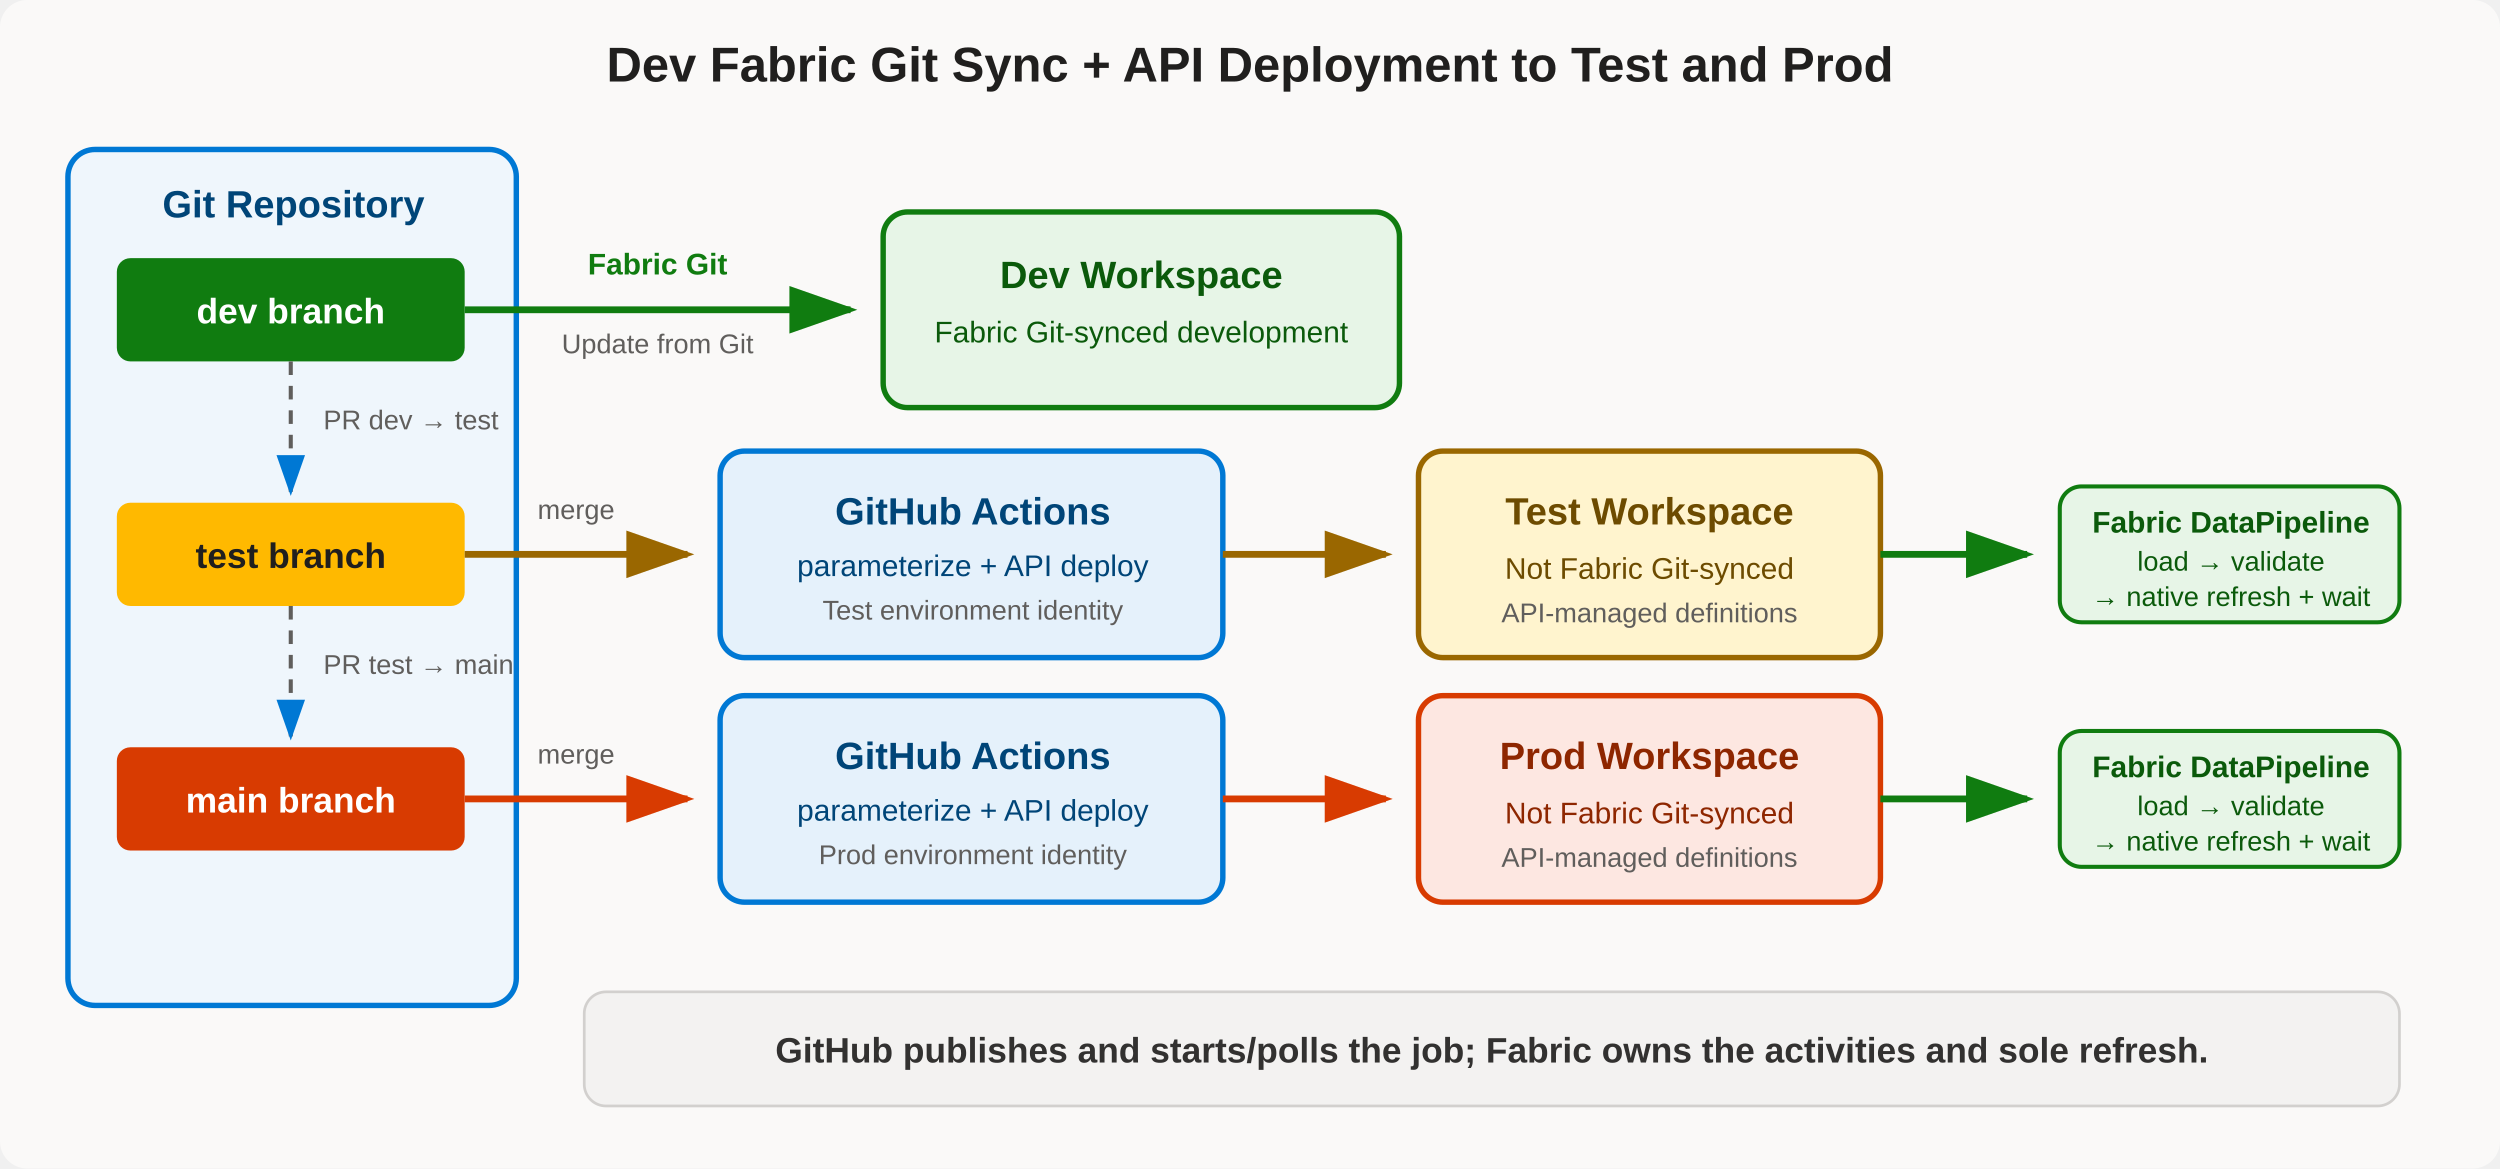
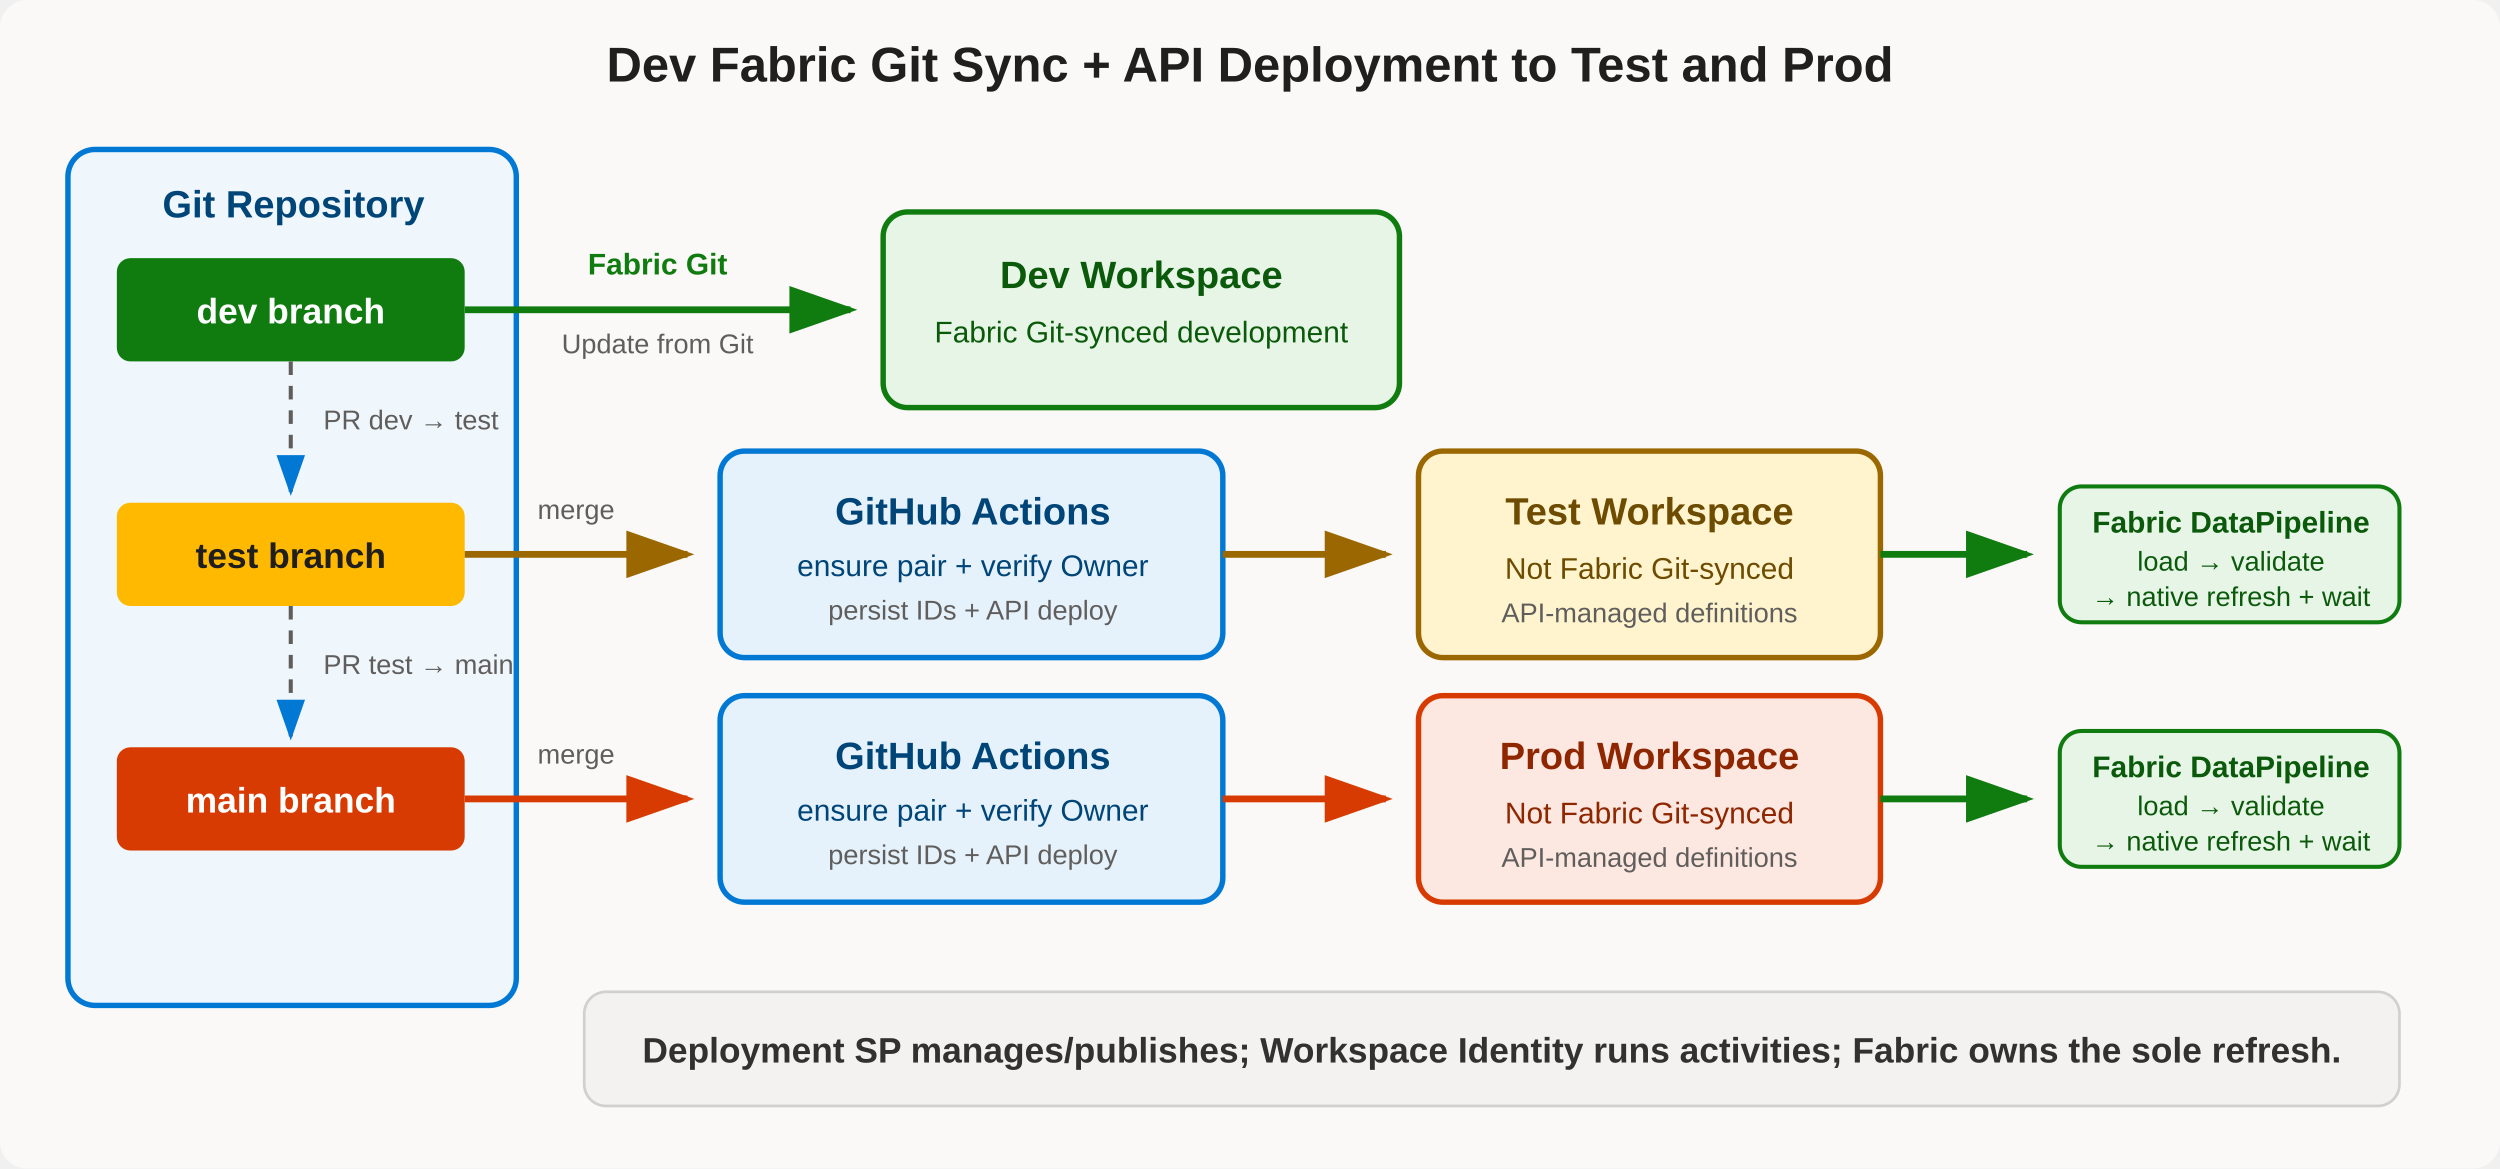
<svg xmlns="http://www.w3.org/2000/svg" viewBox="0 0 920 430" font-family="Segoe UI, Arial, sans-serif">
  <defs>
    <marker id="arrowBlue" markerWidth="10" markerHeight="7" refX="9" refY="3.5" orient="auto">
      <polygon points="0 0, 10 3.5, 0 7" fill="#0078d4" />
    </marker>
    <marker id="arrowGreen" markerWidth="10" markerHeight="7" refX="9" refY="3.5" orient="auto">
      <polygon points="0 0, 10 3.5, 0 7" fill="#107c10" />
    </marker>
    <marker id="arrowAmber" markerWidth="10" markerHeight="7" refX="9" refY="3.5" orient="auto">
      <polygon points="0 0, 10 3.5, 0 7" fill="#9a6700" />
    </marker>
    <marker id="arrowRed" markerWidth="10" markerHeight="7" refX="9" refY="3.5" orient="auto">
      <polygon points="0 0, 10 3.5, 0 7" fill="#d83b01" />
    </marker>
  </defs>
  <rect width="920" height="430" rx="10" fill="#faf9f8" />
  <text x="460" y="30" text-anchor="middle" font-size="18" font-weight="600" fill="#201f1e">
    Dev Fabric Git Sync + API Deployment to Test and Prod
  </text>
  <rect x="25" y="55" width="165" height="315" rx="10" fill="#eff6fc" stroke="#0078d4" stroke-width="2" />
  <text x="108" y="80" text-anchor="middle" font-size="14" font-weight="600" fill="#004578">Git Repository</text>
  <rect x="43" y="95" width="128" height="38" rx="5" fill="#107c10" />
  <text x="107" y="119" text-anchor="middle" font-size="13" font-weight="600" fill="#ffffff">dev branch</text>
  <line x1="107" y1="133" x2="107" y2="181" stroke="#605e5c" stroke-width="1.5" stroke-dasharray="5,4" marker-end="url(#arrowBlue)" />
  <text x="119" y="158" font-size="10" fill="#605e5c">PR dev → test</text>
  <rect x="43" y="185" width="128" height="38" rx="5" fill="#ffb900" />
  <text x="107" y="209" text-anchor="middle" font-size="13" font-weight="600" fill="#201f1e">test branch</text>
  <line x1="107" y1="223" x2="107" y2="271" stroke="#605e5c" stroke-width="1.5" stroke-dasharray="5,4" marker-end="url(#arrowBlue)" />
  <text x="119" y="248" font-size="10" fill="#605e5c">PR test → main</text>
  <rect x="43" y="275" width="128" height="38" rx="5" fill="#d83b01" />
  <text x="107" y="299" text-anchor="middle" font-size="13" font-weight="600" fill="#ffffff">main branch</text>
  <line x1="171" y1="114" x2="313" y2="114" stroke="#107c10" stroke-width="2.5" marker-end="url(#arrowGreen)" />
  <text x="242" y="101" text-anchor="middle" font-size="11" font-weight="600" fill="#107c10">Fabric Git</text>
  <text x="242" y="130" text-anchor="middle" font-size="10" fill="#605e5c">Update from Git</text>
  <rect x="325" y="78" width="190" height="72" rx="9" fill="#e7f5e7" stroke="#107c10" stroke-width="2" />
  <text x="420" y="106" text-anchor="middle" font-size="14" font-weight="600" fill="#0b5a0b">Dev Workspace</text>
  <text x="420" y="126" text-anchor="middle" font-size="11" fill="#0b5a0b">Fabric Git-synced development</text>
  <line x1="171" y1="204" x2="253" y2="204" stroke="#9a6700" stroke-width="2.5" marker-end="url(#arrowAmber)" />
  <text x="212" y="191" text-anchor="middle" font-size="10" fill="#605e5c">merge</text>
  <rect x="265" y="166" width="185" height="76" rx="9" fill="#e5f1fb" stroke="#0078d4" stroke-width="2" />
  <text x="358" y="193" text-anchor="middle" font-size="14" font-weight="600" fill="#004578">GitHub Actions</text>
-   <text x="358" y="212" text-anchor="middle" font-size="11" fill="#004578">parameterize + API deploy</text>
-   <text x="358" y="228" text-anchor="middle" font-size="10" fill="#605e5c">Test environment identity</text>
+   <text x="358" y="212" text-anchor="middle" font-size="11" fill="#004578">ensure pair + verify Owner</text>
+   <text x="358" y="228" text-anchor="middle" font-size="10" fill="#605e5c">persist IDs + API deploy</text>
  <line x1="450" y1="204" x2="510" y2="204" stroke="#9a6700" stroke-width="2.5" marker-end="url(#arrowAmber)" />
  <rect x="522" y="166" width="170" height="76" rx="9" fill="#fff4ce" stroke="#9a6700" stroke-width="2" />
  <text x="607" y="193" text-anchor="middle" font-size="14" font-weight="600" fill="#6d4b00">Test Workspace</text>
  <text x="607" y="213" text-anchor="middle" font-size="11" fill="#6d4b00">Not Fabric Git-synced</text>
  <text x="607" y="229" text-anchor="middle" font-size="10" fill="#605e5c">API-managed definitions</text>
  <line x1="692" y1="204" x2="746" y2="204" stroke="#107c10" stroke-width="2.5" marker-end="url(#arrowGreen)" />
  <rect x="758" y="179" width="125" height="50" rx="8" fill="#e7f5e7" stroke="#107c10" stroke-width="1.5" />
  <text x="821" y="196" text-anchor="middle" font-size="11" font-weight="600" fill="#0b5a0b">Fabric DataPipeline</text>
  <text x="821" y="210" text-anchor="middle" font-size="10" fill="#0b5a0b">load → validate</text>
  <text x="821" y="223" text-anchor="middle" font-size="10" fill="#0b5a0b">→ native refresh + wait</text>
  <line x1="171" y1="294" x2="253" y2="294" stroke="#d83b01" stroke-width="2.5" marker-end="url(#arrowRed)" />
  <text x="212" y="281" text-anchor="middle" font-size="10" fill="#605e5c">merge</text>
  <rect x="265" y="256" width="185" height="76" rx="9" fill="#e5f1fb" stroke="#0078d4" stroke-width="2" />
  <text x="358" y="283" text-anchor="middle" font-size="14" font-weight="600" fill="#004578">GitHub Actions</text>
-   <text x="358" y="302" text-anchor="middle" font-size="11" fill="#004578">parameterize + API deploy</text>
-   <text x="358" y="318" text-anchor="middle" font-size="10" fill="#605e5c">Prod environment identity</text>
+   <text x="358" y="302" text-anchor="middle" font-size="11" fill="#004578">ensure pair + verify Owner</text>
+   <text x="358" y="318" text-anchor="middle" font-size="10" fill="#605e5c">persist IDs + API deploy</text>
  <line x1="450" y1="294" x2="510" y2="294" stroke="#d83b01" stroke-width="2.5" marker-end="url(#arrowRed)" />
  <rect x="522" y="256" width="170" height="76" rx="9" fill="#fde7e1" stroke="#d83b01" stroke-width="2" />
  <text x="607" y="283" text-anchor="middle" font-size="14" font-weight="600" fill="#8e2600">Prod Workspace</text>
  <text x="607" y="303" text-anchor="middle" font-size="11" fill="#8e2600">Not Fabric Git-synced</text>
  <text x="607" y="319" text-anchor="middle" font-size="10" fill="#605e5c">API-managed definitions</text>
  <line x1="692" y1="294" x2="746" y2="294" stroke="#107c10" stroke-width="2.5" marker-end="url(#arrowGreen)" />
  <rect x="758" y="269" width="125" height="50" rx="8" fill="#e7f5e7" stroke="#107c10" stroke-width="1.5" />
  <text x="821" y="286" text-anchor="middle" font-size="11" font-weight="600" fill="#0b5a0b">Fabric DataPipeline</text>
  <text x="821" y="300" text-anchor="middle" font-size="10" fill="#0b5a0b">load → validate</text>
  <text x="821" y="313" text-anchor="middle" font-size="10" fill="#0b5a0b">→ native refresh + wait</text>
  <rect x="215" y="365" width="668" height="42" rx="8" fill="#f3f2f1" stroke="#d2d0ce" />
  <text x="549" y="391" text-anchor="middle" font-size="13" font-weight="600" fill="#323130">
-     GitHub publishes and starts/polls the job; Fabric owns the activities and sole refresh.
+     Deployment SP manages/publishes; Workspace Identity runs activities; Fabric owns the sole refresh.
  </text>
</svg>
